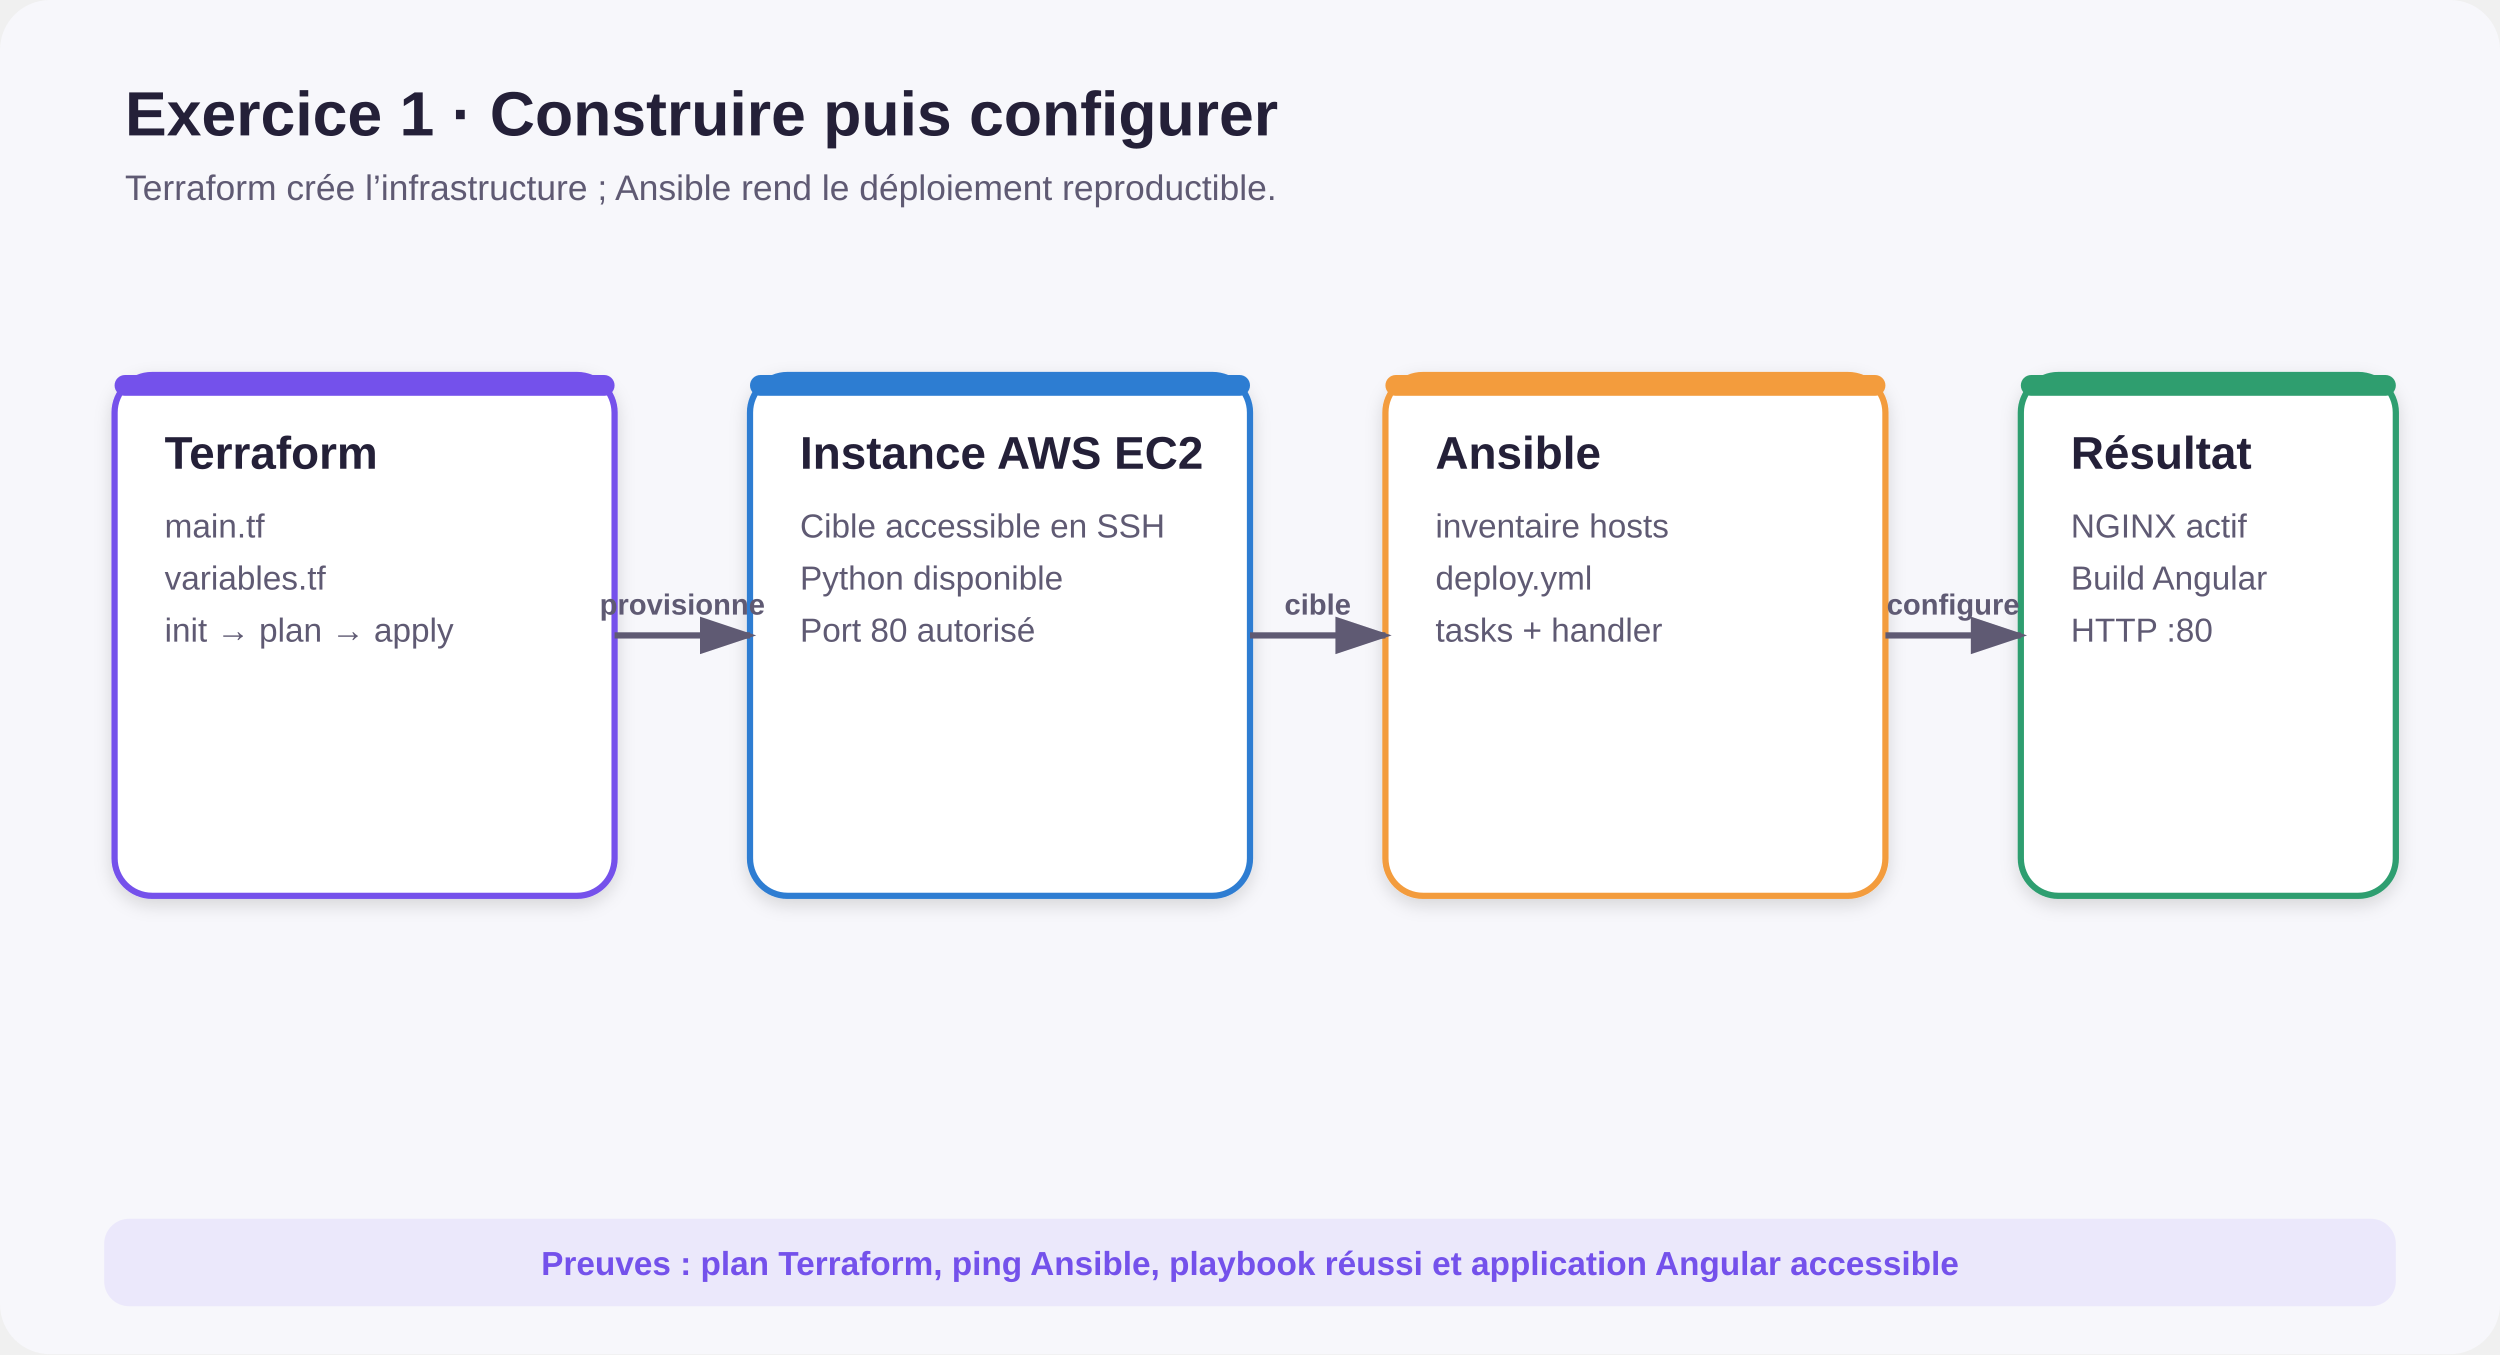
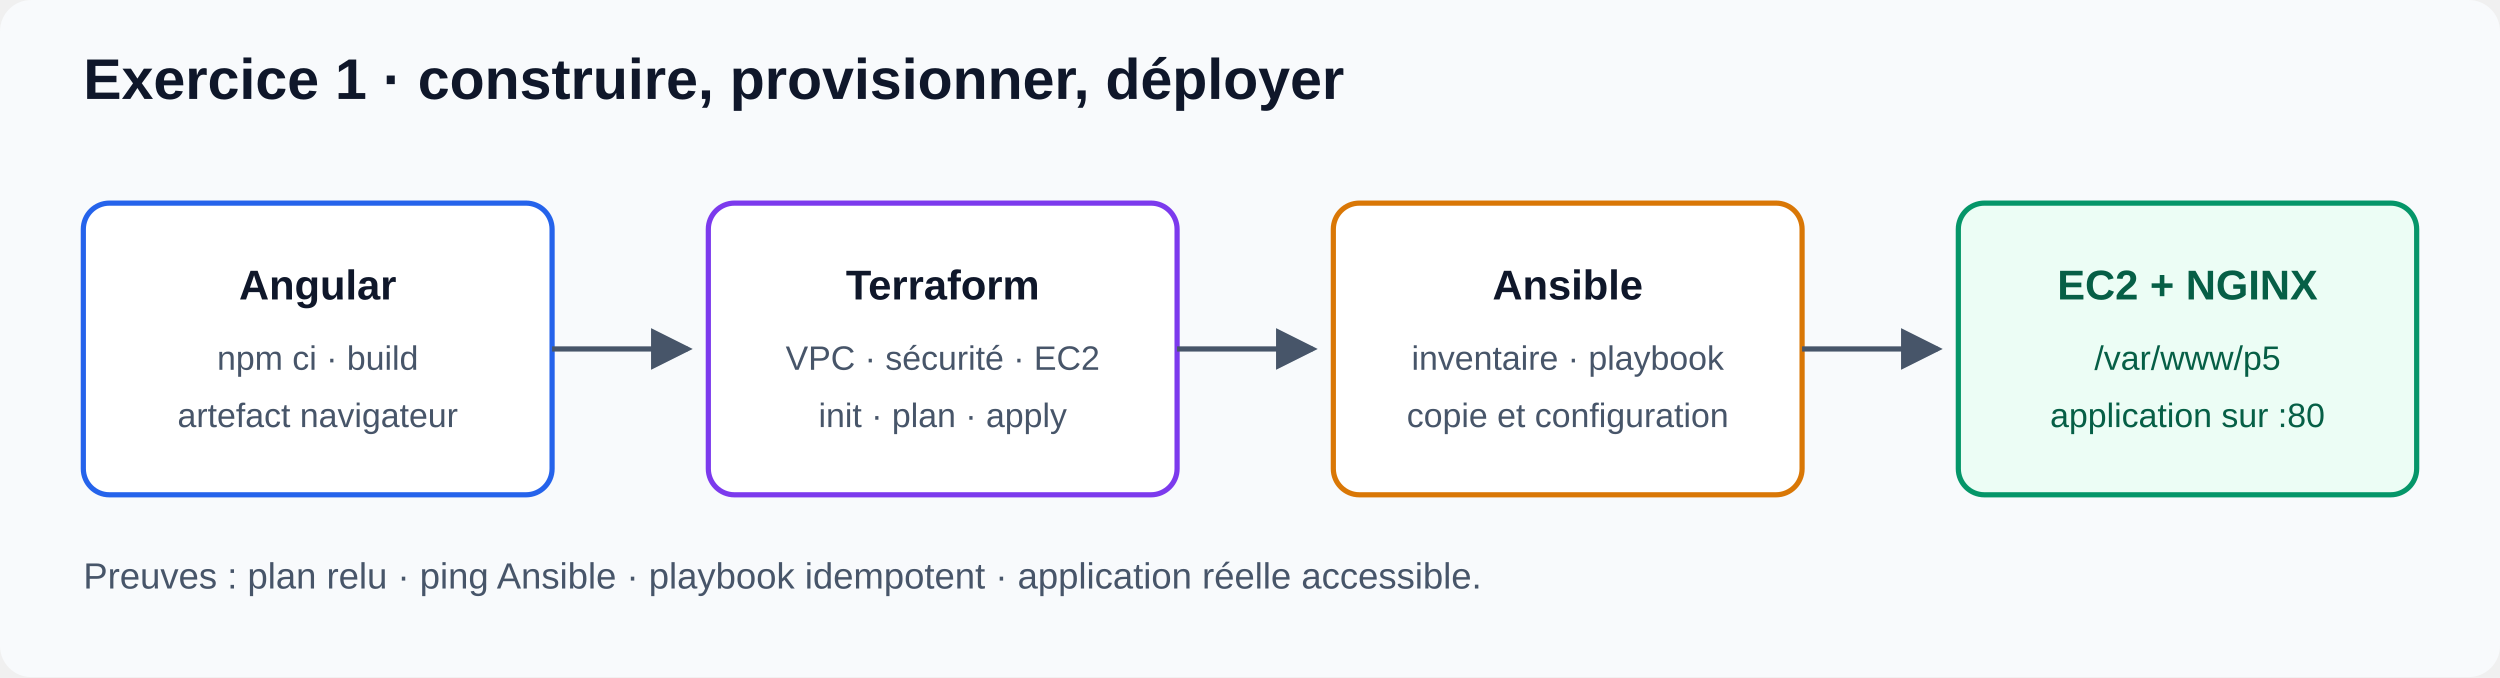
- <svg xmlns="http://www.w3.org/2000/svg" width="1200" height="650" viewBox="0 0 1200 650" role="img" aria-labelledby="title desc">
+ <svg xmlns="http://www.w3.org/2000/svg" width="960" height="260" viewBox="0 0 960 260" role="img" aria-labelledby="title desc">
  <defs>
-     <marker id="arrow" markerWidth="10" markerHeight="10" refX="8" refY="3" orient="auto" markerUnits="strokeWidth">
-       <path d="M0,0 L0,6 L9,3 z" fill="#5f5a73" />
+     <marker id="a" markerWidth="8" markerHeight="8" refX="7" refY="4" orient="auto">
+       <path d="M0 0L8 4L0 8Z" fill="#475569" />
    </marker>
-     <filter id="shadow" x="-10%" y="-10%" width="120%" height="130%">
-       <feDropShadow dx="0" dy="3" stdDeviation="4" flood-color="#000000" flood-opacity="0.14" />
-     </filter>
  </defs>
-   <rect width="100%" height="100%" rx="24" fill="#f7f7fb" />
-   <text x="60" y="65" font-family="Arial, sans-serif" font-size="30" font-weight="700" fill="#242038">Exercice 1 · Construire puis configurer</text>
-   <text x="60" y="96" font-family="Arial, sans-serif" font-size="17" fill="#5f5a73">Terraform crée l’infrastructure ; Ansible rend le déploiement reproductible.</text>
-   <g filter="url(#shadow)">
-     <rect x="55" y="180" width="240" height="250" rx="18" fill="#ffffff" stroke="#7451eb" stroke-width="3" />
+   <rect width="960" height="260" rx="12" fill="#f8fafc" />
+   <text x="32" y="38" font-family="Arial,sans-serif" font-size="22" font-weight="700" fill="#0f172a">Exercice 1 · construire, provisionner, déployer</text>
+   <g font-family="Arial,sans-serif" text-anchor="middle">
+     <rect x="32" y="78" width="180" height="112" rx="10" fill="#fff" stroke="#2563eb" stroke-width="2" />
+     <text x="122" y="115" font-size="16" font-weight="700" fill="#0f172a">Angular</text>
+     <text x="122" y="142" font-size="13" fill="#475569">npm ci · build</text>
+     <text x="122" y="164" font-size="13" fill="#475569">artefact navigateur</text>
+     <rect x="272" y="78" width="180" height="112" rx="10" fill="#fff" stroke="#7c3aed" stroke-width="2" />
+     <text x="362" y="115" font-size="16" font-weight="700" fill="#0f172a">Terraform</text>
+     <text x="362" y="142" font-size="13" fill="#475569">VPC · sécurité · EC2</text>
+     <text x="362" y="164" font-size="13" fill="#475569">init · plan · apply</text>
+     <rect x="512" y="78" width="180" height="112" rx="10" fill="#fff" stroke="#d97706" stroke-width="2" />
+     <text x="602" y="115" font-size="16" font-weight="700" fill="#0f172a">Ansible</text>
+     <text x="602" y="142" font-size="13" fill="#475569">inventaire · playbook</text>
+     <text x="602" y="164" font-size="13" fill="#475569">copie et configuration</text>
+     <rect x="752" y="78" width="176" height="112" rx="10" fill="#ecfdf5" stroke="#059669" stroke-width="2" />
+     <text x="840" y="115" font-size="16" font-weight="700" fill="#065f46">EC2 + NGINX</text>
+     <text x="840" y="142" font-size="13" fill="#065f46">/var/www/p5</text>
+     <text x="840" y="164" font-size="13" fill="#065f46">application sur :80</text>
  </g>
-   <rect x="55" y="180" width="240" height="10" rx="5" fill="#7451eb" />
-   <text x="79" y="225" font-family="Arial, sans-serif" font-size="22" font-weight="700" fill="#242038">Terraform</text>
-   <text x="79" y="258" font-family="Arial, sans-serif" font-size="16" fill="#5f5a73">main.tf</text>
-   <text x="79" y="283" font-family="Arial, sans-serif" font-size="16" fill="#5f5a73">variables.tf</text>
-   <text x="79" y="308" font-family="Arial, sans-serif" font-size="16" fill="#5f5a73">init → plan → apply</text>
-   <g filter="url(#shadow)">
-     <rect x="360" y="180" width="240" height="250" rx="18" fill="#ffffff" stroke="#2d7dd2" stroke-width="3" />
+   <g stroke="#475569" stroke-width="2" marker-end="url(#a)">
+     <line x1="212" y1="134" x2="264" y2="134" />
+     <line x1="452" y1="134" x2="504" y2="134" />
+     <line x1="692" y1="134" x2="744" y2="134" />
  </g>
-   <rect x="360" y="180" width="240" height="10" rx="5" fill="#2d7dd2" />
-   <text x="384" y="225" font-family="Arial, sans-serif" font-size="22" font-weight="700" fill="#242038">Instance AWS EC2</text>
-   <text x="384" y="258" font-family="Arial, sans-serif" font-size="16" fill="#5f5a73">Cible accessible en SSH</text>
-   <text x="384" y="283" font-family="Arial, sans-serif" font-size="16" fill="#5f5a73">Python disponible</text>
-   <text x="384" y="308" font-family="Arial, sans-serif" font-size="16" fill="#5f5a73">Port 80 autorisé</text>
-   <g filter="url(#shadow)">
-     <rect x="665" y="180" width="240" height="250" rx="18" fill="#ffffff" stroke="#f39c3d" stroke-width="3" />
-   </g>
-   <rect x="665" y="180" width="240" height="10" rx="5" fill="#f39c3d" />
-   <text x="689" y="225" font-family="Arial, sans-serif" font-size="22" font-weight="700" fill="#242038">Ansible</text>
-   <text x="689" y="258" font-family="Arial, sans-serif" font-size="16" fill="#5f5a73">inventaire hosts</text>
-   <text x="689" y="283" font-family="Arial, sans-serif" font-size="16" fill="#5f5a73">deploy.yml</text>
-   <text x="689" y="308" font-family="Arial, sans-serif" font-size="16" fill="#5f5a73">tasks + handler</text>
-   <g filter="url(#shadow)">
-     <rect x="970" y="180" width="180" height="250" rx="18" fill="#ffffff" stroke="#2f9e6f" stroke-width="3" />
-   </g>
-   <rect x="970" y="180" width="180" height="10" rx="5" fill="#2f9e6f" />
-   <text x="994" y="225" font-family="Arial, sans-serif" font-size="22" font-weight="700" fill="#242038">Résultat</text>
-   <text x="994" y="258" font-family="Arial, sans-serif" font-size="16" fill="#5f5a73">NGINX actif</text>
-   <text x="994" y="283" font-family="Arial, sans-serif" font-size="16" fill="#5f5a73">Build Angular</text>
-   <text x="994" y="308" font-family="Arial, sans-serif" font-size="16" fill="#5f5a73">HTTP :80</text>
-   <line x1="295" y1="305" x2="360" y2="305" stroke="#5f5a73" stroke-width="3" marker-end="url(#arrow)" />
-   <text x="327.5" y="295.0" text-anchor="middle" font-family="Arial, sans-serif" font-size="14" font-weight="700" fill="#5f5a73">provisionne</text>
-   <line x1="600" y1="305" x2="665" y2="305" stroke="#5f5a73" stroke-width="3" marker-end="url(#arrow)" />
-   <text x="632.5" y="295.0" text-anchor="middle" font-family="Arial, sans-serif" font-size="14" font-weight="700" fill="#5f5a73">cible</text>
-   <line x1="905" y1="305" x2="970" y2="305" stroke="#5f5a73" stroke-width="3" marker-end="url(#arrow)" />
-   <text x="937.5" y="295.0" text-anchor="middle" font-family="Arial, sans-serif" font-size="14" font-weight="700" fill="#5f5a73">configure</text>
-   <rect x="50" y="585" width="1100" height="42" rx="12" fill="#ebe8fb" />
-   <text x="600" y="612" text-anchor="middle" font-family="Arial, sans-serif" font-size="16" font-weight="700" fill="#7451eb">Preuves : plan Terraform, ping Ansible, playbook réussi et application Angular accessible</text>
+   <text x="32" y="226" font-family="Arial,sans-serif" font-size="14" fill="#475569">Preuves : plan relu · ping Ansible · playbook idempotent · application réelle accessible.</text>
</svg>
